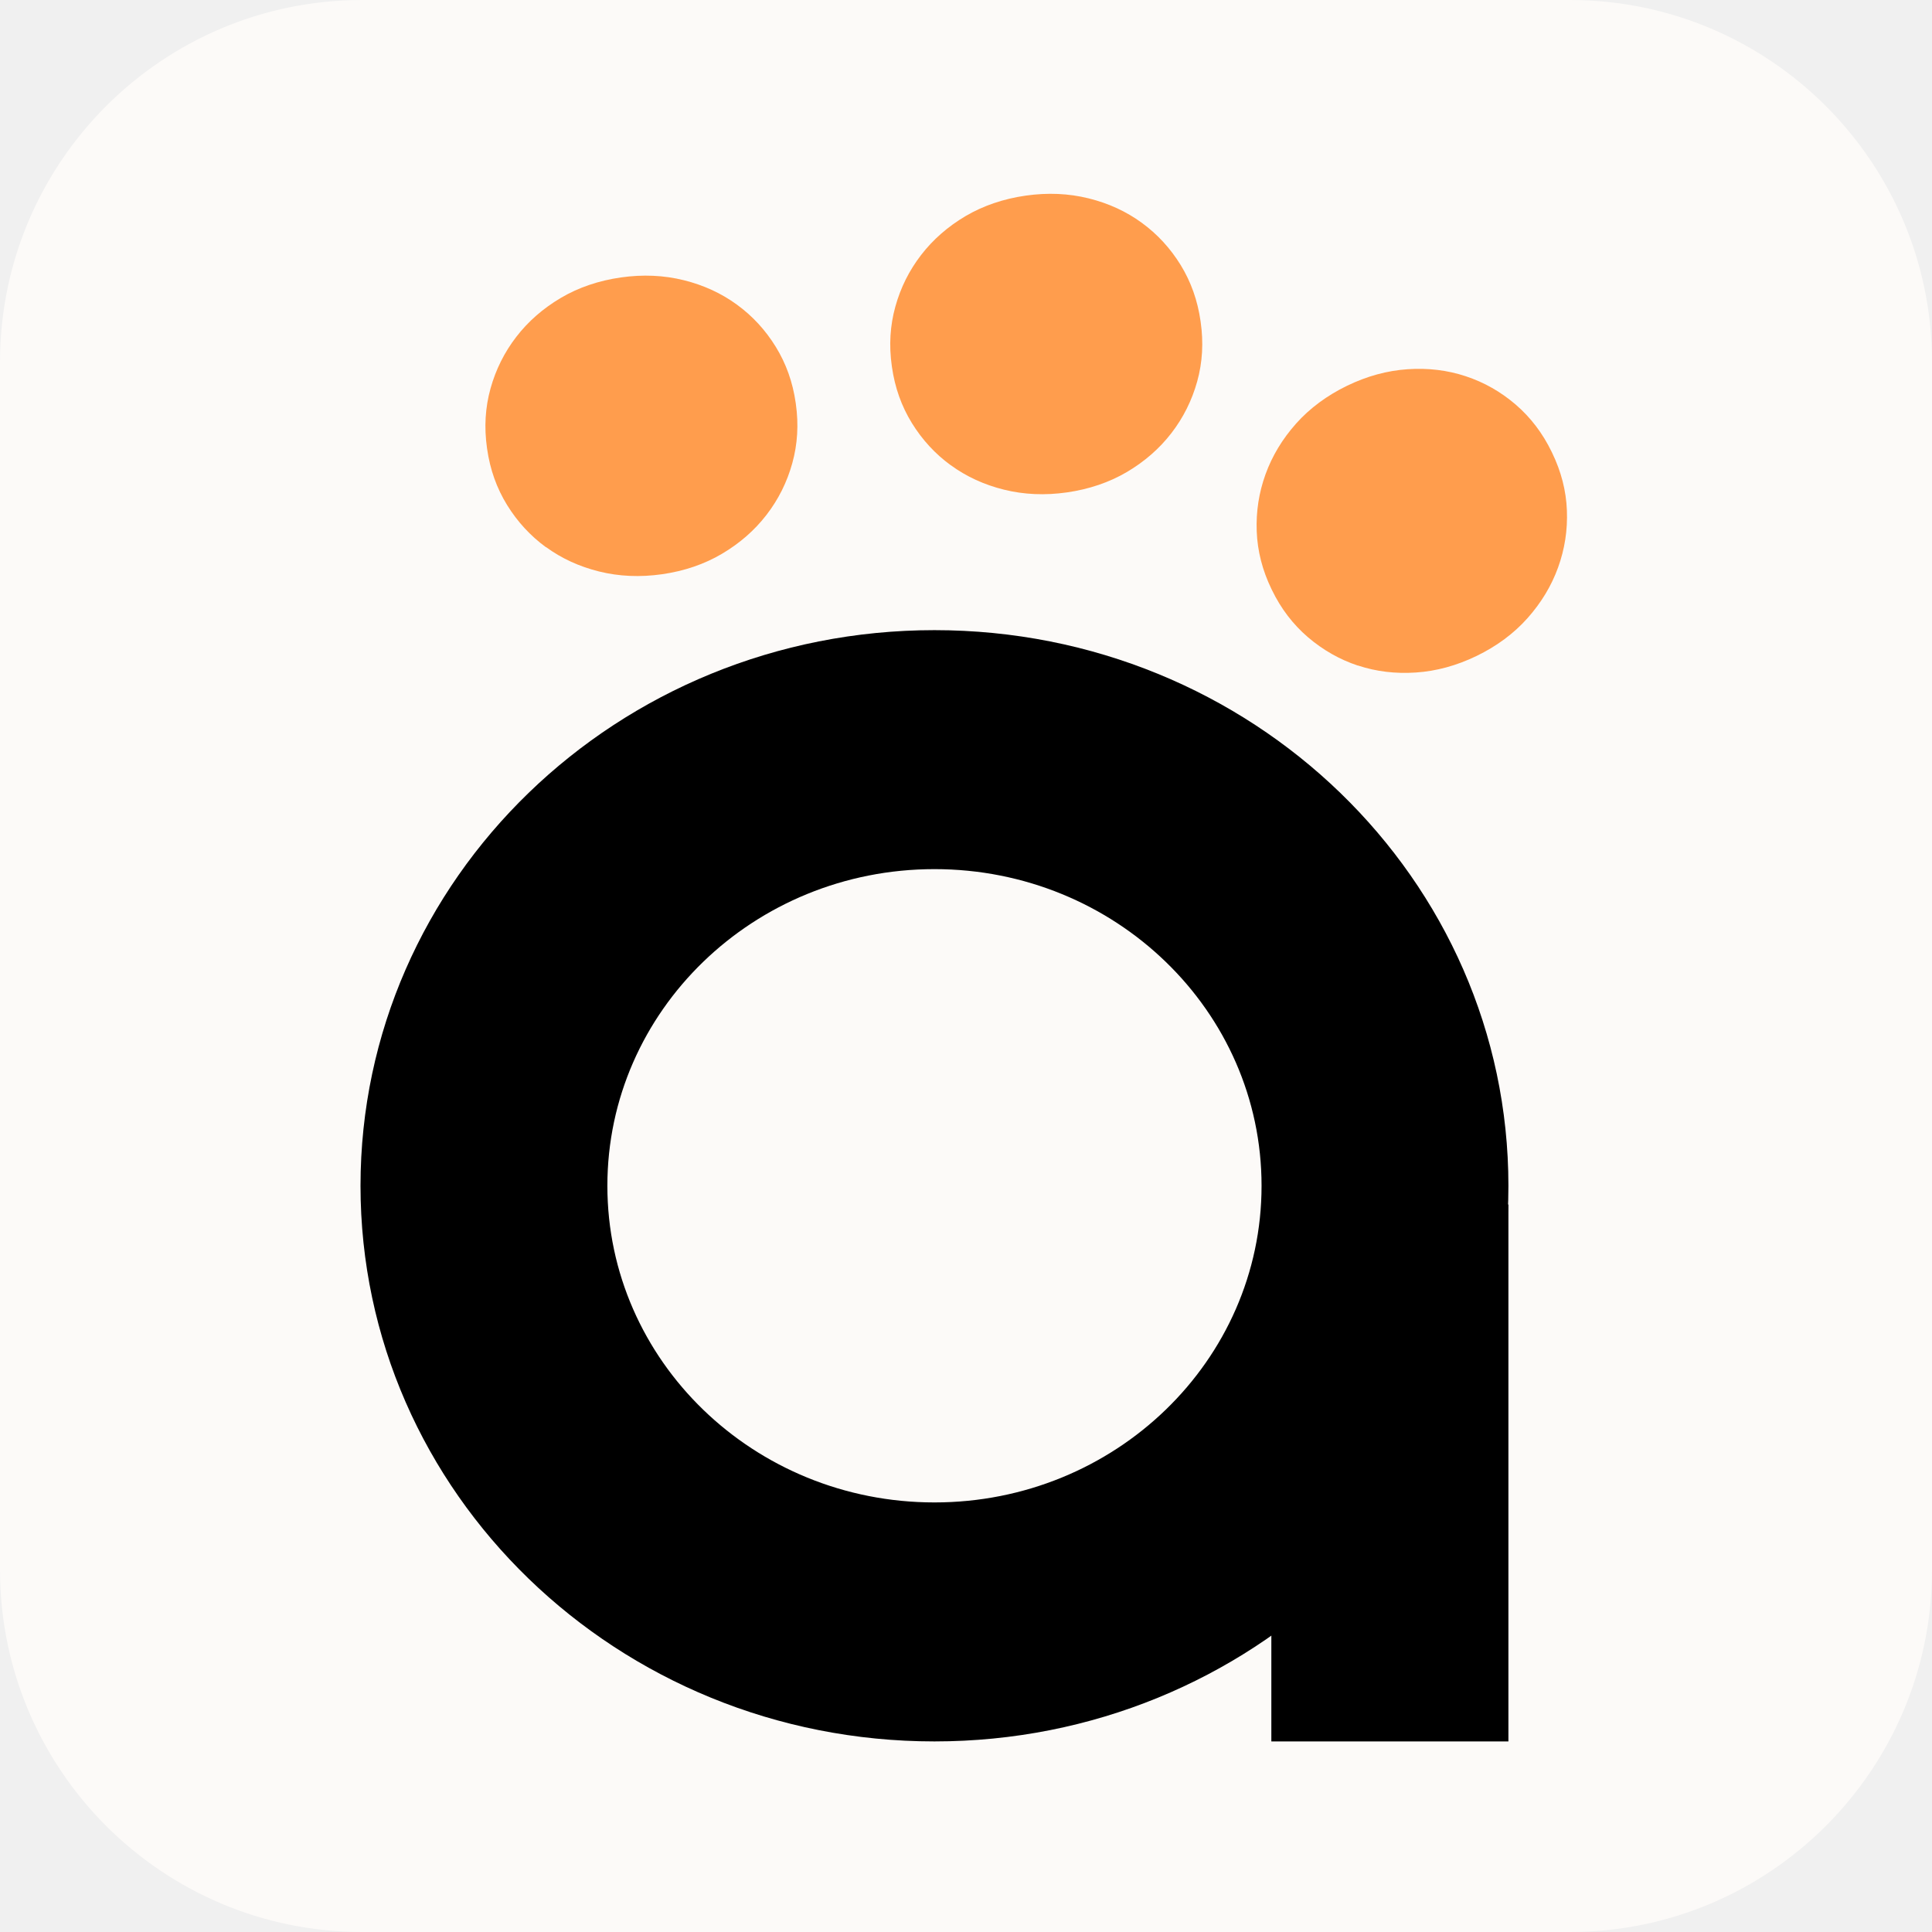
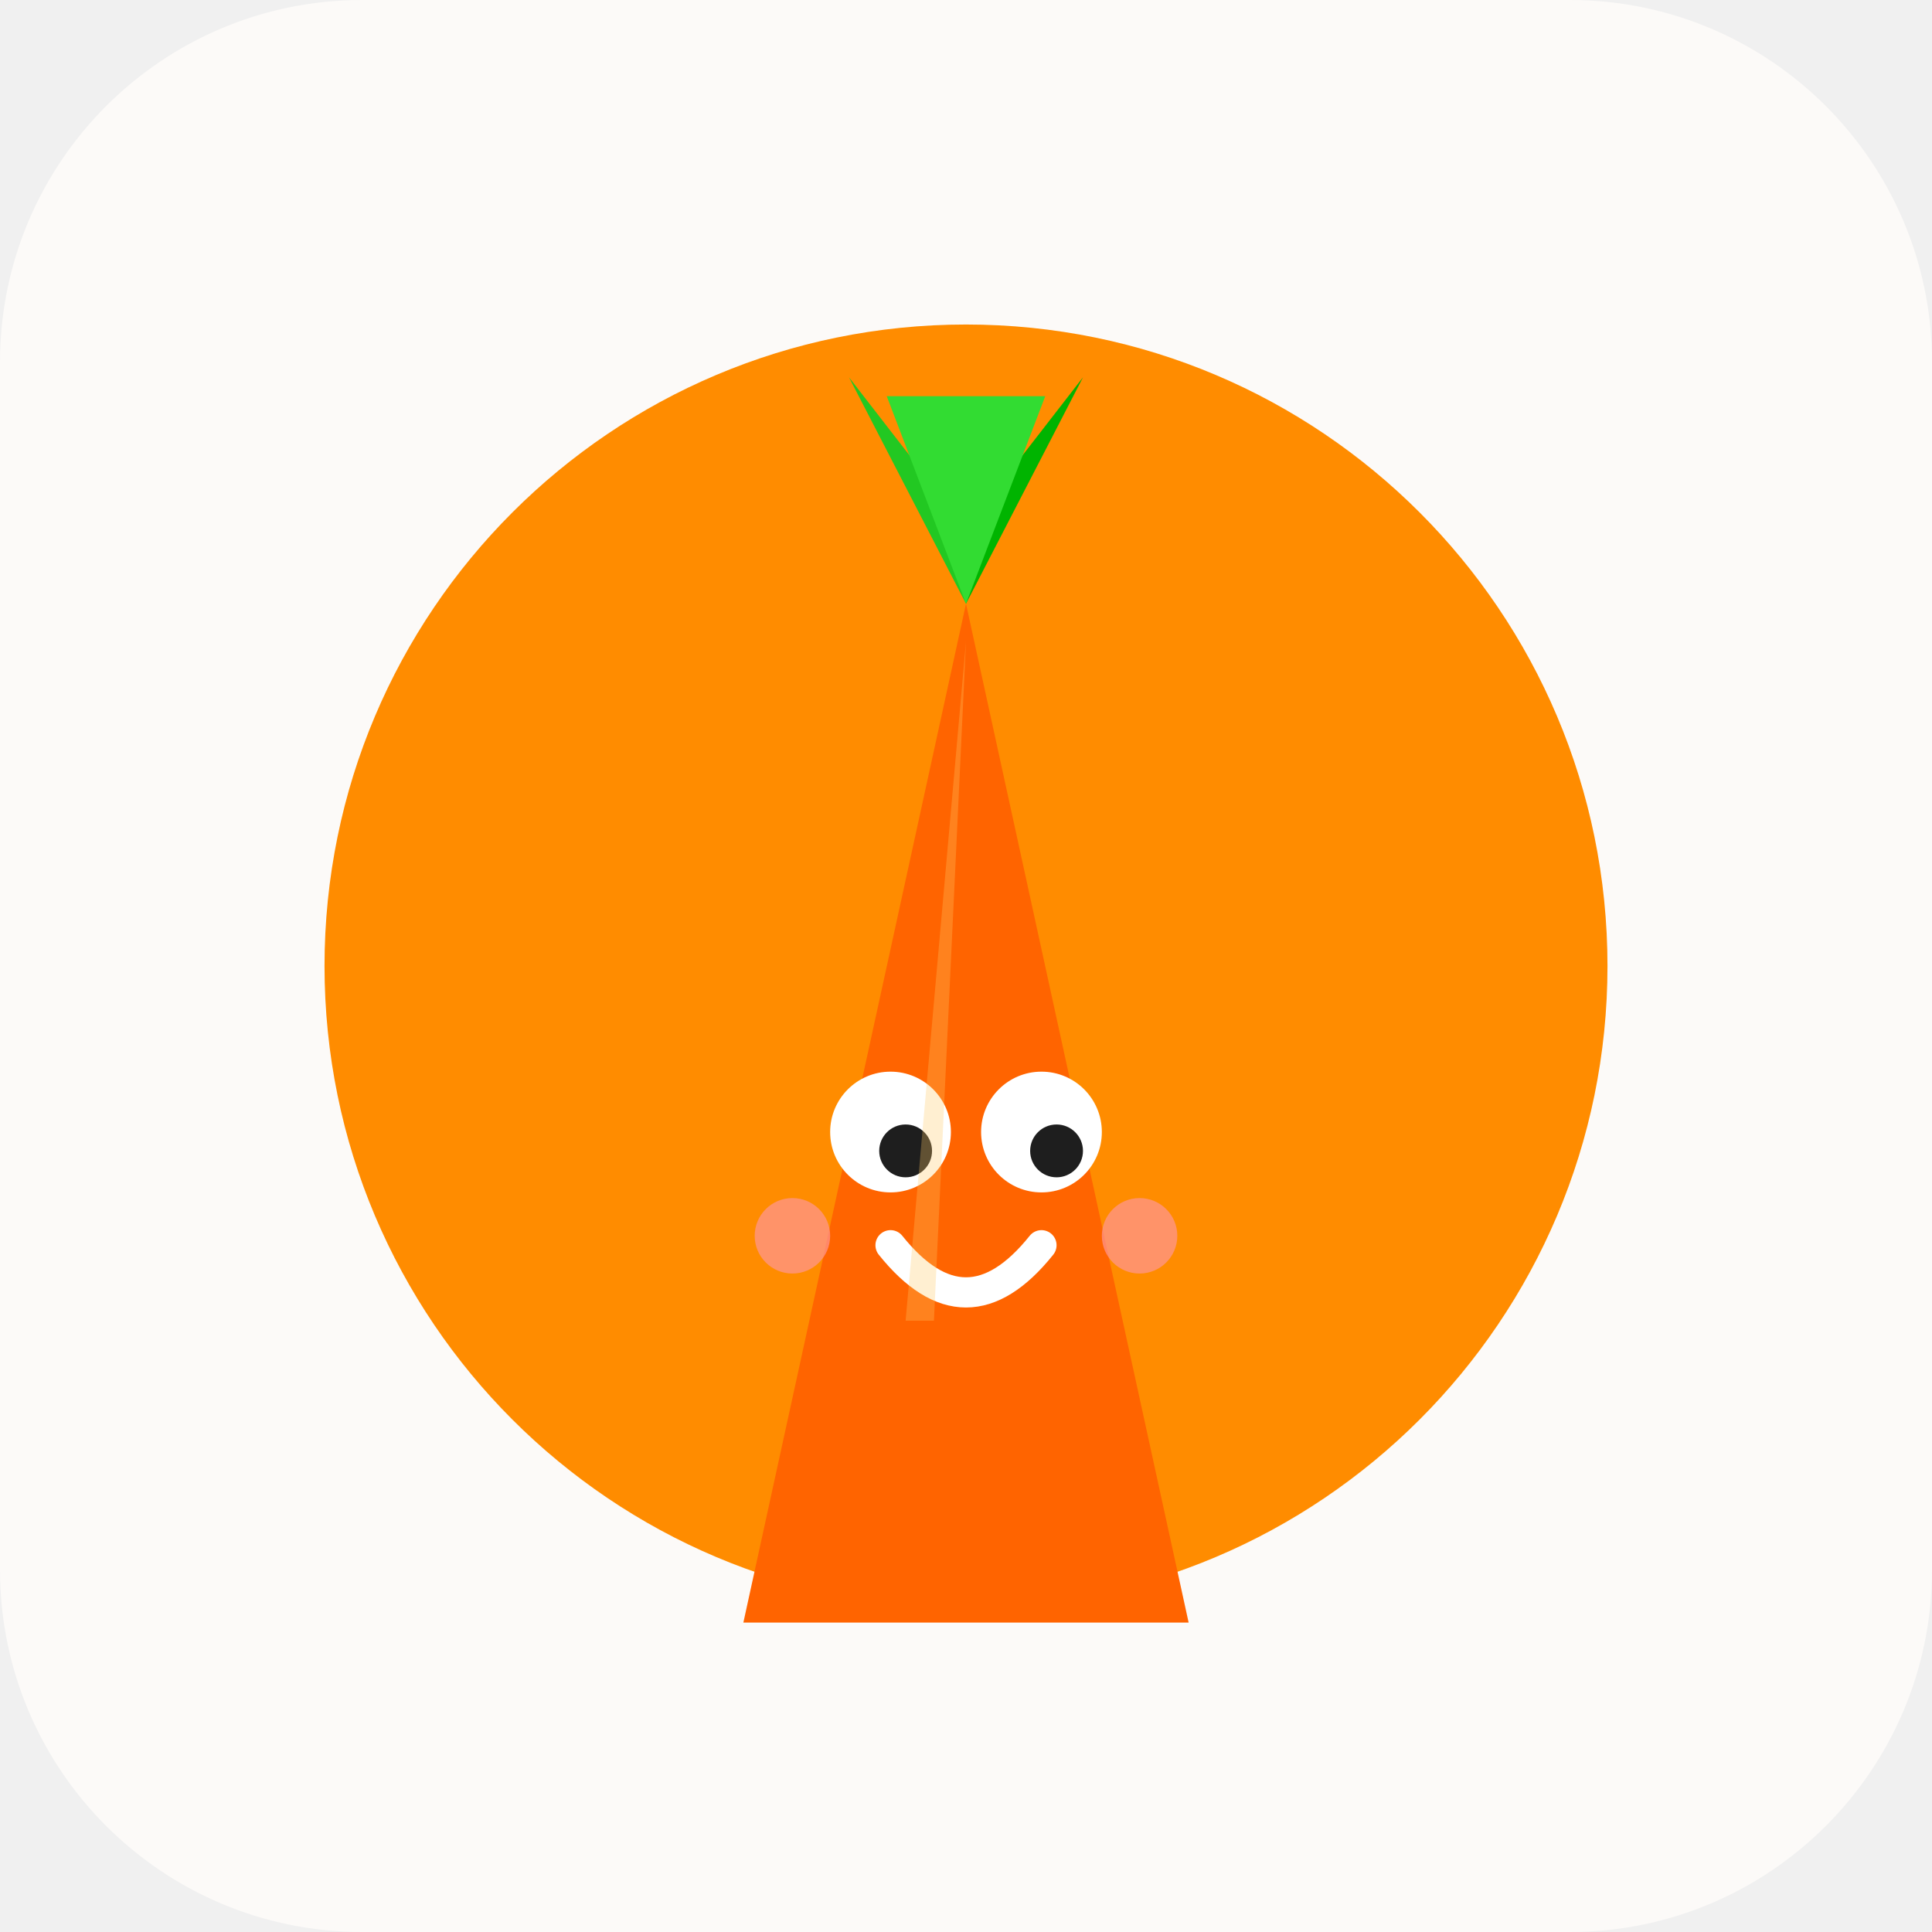
<svg xmlns="http://www.w3.org/2000/svg" fill="none" version="1.1" width="1024" height="1024" viewBox="0 0 1024 1024">
-   <defs>
-     <clipPath id="master_svg0_145_29064">
-       <rect x="0" y="0" width="1024" height="1024" rx="192" />
-     </clipPath>
-     <clipPath id="master_svg1_145_29067">
-       <rect x="191" y="81" width="642" height="861.931" rx="0" />
-     </clipPath>
-   </defs>
-   <g clip-path="url(#master_svg0_145_29064)">
-     <rect x="0" y="0" width="1024" height="1024" rx="192" fill="#FCFAF8" fill-opacity="1" />
-     <g clip-path="url(#master_svg1_145_29067)">
-       <path d="M495.284,922.986C663.293,922.986,799.49,791.135,799.49,628.489C799.49,465.842,663.293,333.991,495.284,333.991C327.276,333.991,191.078,465.842,191.078,628.489C191.078,791.135,327.276,922.986,495.284,922.986ZM495.286,796.32C591.033,796.32,668.651,721.179,668.651,628.488C668.651,535.797,591.033,460.656,495.286,460.656C399.539,460.656,321.921,535.797,321.921,628.488C321.921,721.179,399.539,796.32,495.286,796.32Z" fill-rule="evenodd" fill="#000000" fill-opacity="1" />
-       <path d="M485.074,251.259C492.385,258.383,501.079,263.983,511.158,268.059C521.236,272.135,532.167,274.191,543.949,274.191C555.731,274.191,566.945,272.1,576.988,267.953C587.067,263.771,595.797,258.1,603.214,250.869C610.631,243.639,616.415,235.239,620.603,225.669C624.79,216.099,626.849,205.785,626.849,194.798L626.849,194.231C626.849,183.243,624.755,172.929,620.603,163.36C616.415,153.755,610.666,145.425,603.356,138.301C596.045,131.177,587.35,125.577,577.272,121.501C567.193,117.425,556.263,115.369,544.481,115.369C532.699,115.369,521.485,117.461,511.406,121.607C501.328,125.79,492.598,131.461,485.181,138.691C477.764,145.922,471.979,154.286,467.792,163.891C463.604,173.461,461.51,183.775,461.51,194.762L461.51,195.33C461.51,206.352,463.604,216.631,467.792,226.236C471.979,235.806,477.728,244.17,485.039,251.259L485.074,251.259Z" fill="#FF9D4D" fill-opacity="1" style="mix-blend-mode:passthrough" transform="matrix(0.9901292,-0.1408367,0.1406229,0.9899662,-11.66809,66.1552)" />
-       <path d="M270.496,294.627C277.805,301.751,286.497,307.351,296.574,311.427C306.65,315.503,317.578,317.559,329.357,317.559C341.137,317.559,352.349,315.468,362.39,311.285C372.466,307.103,381.194,301.432,388.61,294.202C396.025,286.971,401.808,278.607,405.995,269.002C410.182,259.432,412.275,249.118,412.275,238.13L412.275,237.563C412.275,226.576,410.182,216.297,405.995,206.692C401.808,197.087,396.06,188.758,388.751,181.669C381.443,174.545,372.75,168.945,362.673,164.869C352.597,160.793,341.669,158.737,329.89,158.737C318.11,158.737,306.898,160.828,296.822,165.011C286.746,169.193,278.017,174.864,270.602,182.094C263.187,189.325,257.403,197.725,253.217,207.295C249.03,216.864,246.937,227.178,246.937,238.166L246.937,238.733C246.937,249.756,249.03,260.034,253.217,269.64C257.403,279.209,263.151,287.574,270.46,294.698L270.496,294.627Z" fill="#FF9D4D" fill-opacity="1" style="mix-blend-mode:passthrough" transform="matrix(0.9901292,-0.1408367,0.1406229,0.9899662,-19.88463,36.37049)" />
-       <path d="M662.814,376.548C670.127,383.672,678.824,389.271,688.906,393.347C698.987,397.422,709.921,399.478,721.706,399.478C733.492,399.478,744.709,397.387,754.755,393.205C764.837,389.023,773.57,383.353,780.989,376.123C788.408,368.893,794.194,360.529,798.383,350.925C802.572,341.356,804.631,331.043,804.631,320.056L804.631,319.489C804.631,308.502,802.536,298.225,798.383,288.62C794.194,279.016,788.443,270.687,781.131,263.599C773.818,256.476,765.121,250.876,755.039,246.801C744.958,242.725,734.024,240.669,722.274,240.669C710.524,240.669,699.271,242.76,689.19,246.942C679.108,251.124,670.375,256.795,662.956,264.025C655.537,271.255,649.751,279.654,645.562,289.223C641.373,298.792,639.279,309.105,639.279,320.091L639.279,320.658C639.279,331.68,641.373,341.958,645.562,351.563C649.751,361.131,655.502,369.495,662.814,376.619L662.814,376.548Z" fill="#FF9D4D" fill-opacity="1" style="mix-blend-mode:passthrough" transform="matrix(0.8998494,-0.4362007,0.4356938,0.900095,-40.83404,302.8979)" />
-       <rect x="673.839" y="638.416" width="125.65" height="284.571" rx="0" fill="#000000" fill-opacity="1" />
-     </g>
-   </g>
+   <rect x="0" y="0" width="1024" height="1024" rx="192" fill="#FCFAF8" />
+   <circle cx="512" cy="512" r="340" fill="#FF8C00" />
+   <polygon points="512,320 630,860 394,860" fill="#FF6400" />
+   <polygon points="512,320 450,200 512,280" fill="#22C822" />
+   <polygon points="512,320 574,200 512,280" fill="#00B400" />
+   <polygon points="512,320 470,210 554,210" fill="#32DC32" />
+   <circle cx="472" cy="600" r="32" fill="white" />
+   <circle cx="552" cy="600" r="32" fill="white" />
+   <circle cx="480" cy="610" r="14" fill="#1E1E1E" />
+   <circle cx="560" cy="610" r="14" fill="#1E1E1E" />
+   <path d="M 472 660 Q 512 710 552 660" stroke="white" stroke-width="16" fill="none" stroke-linecap="round" />
+   <circle cx="420" cy="655" r="20" fill="rgba(255,150,150,0.7)" />
+   <circle cx="604" cy="655" r="20" fill="rgba(255,150,150,0.7)" />
+   <polygon points="512,340 480,700 495,700" fill="rgba(255,200,100,0.3)" />
</svg>
